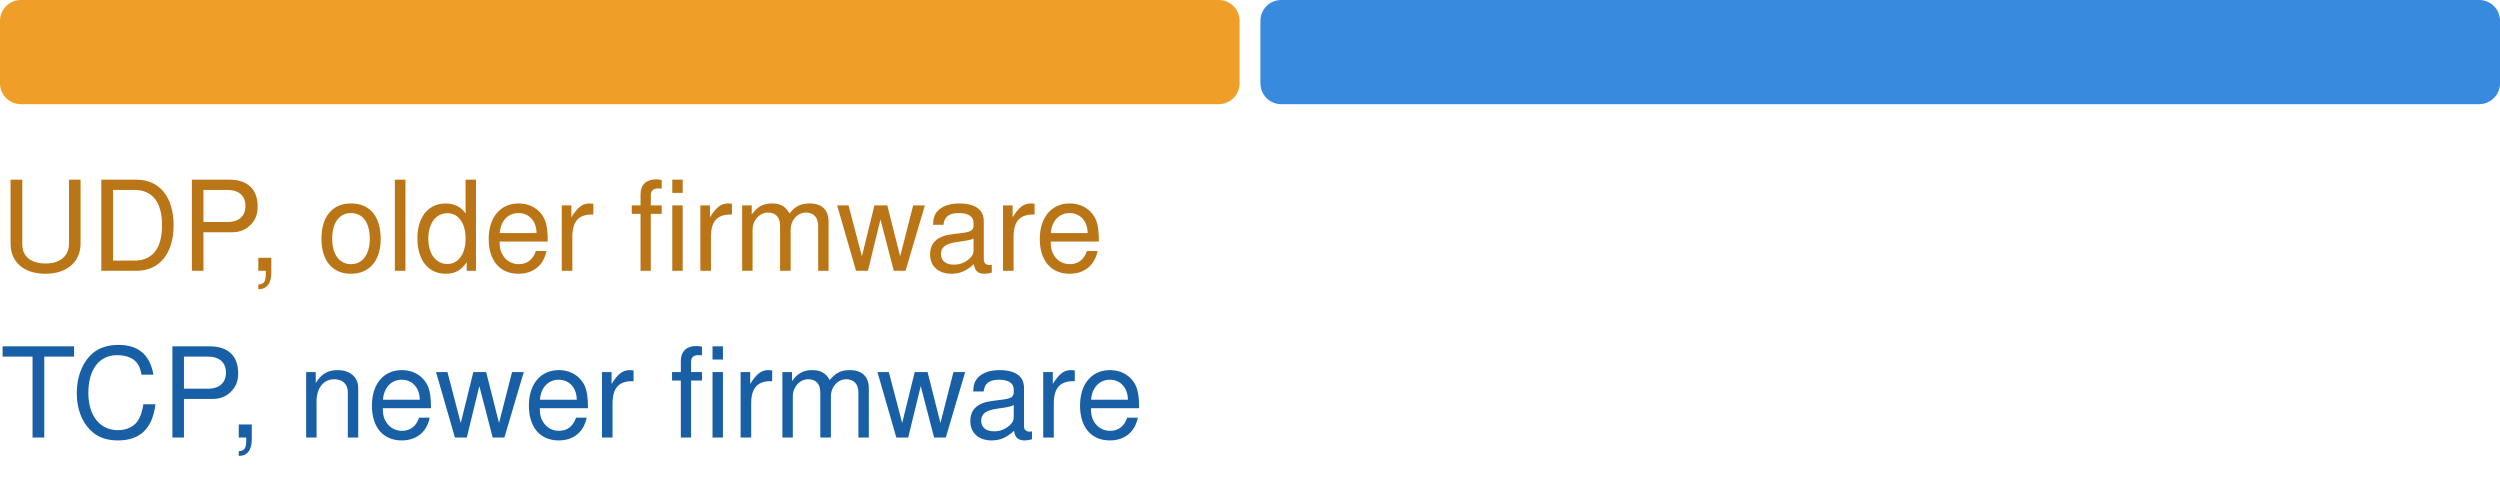
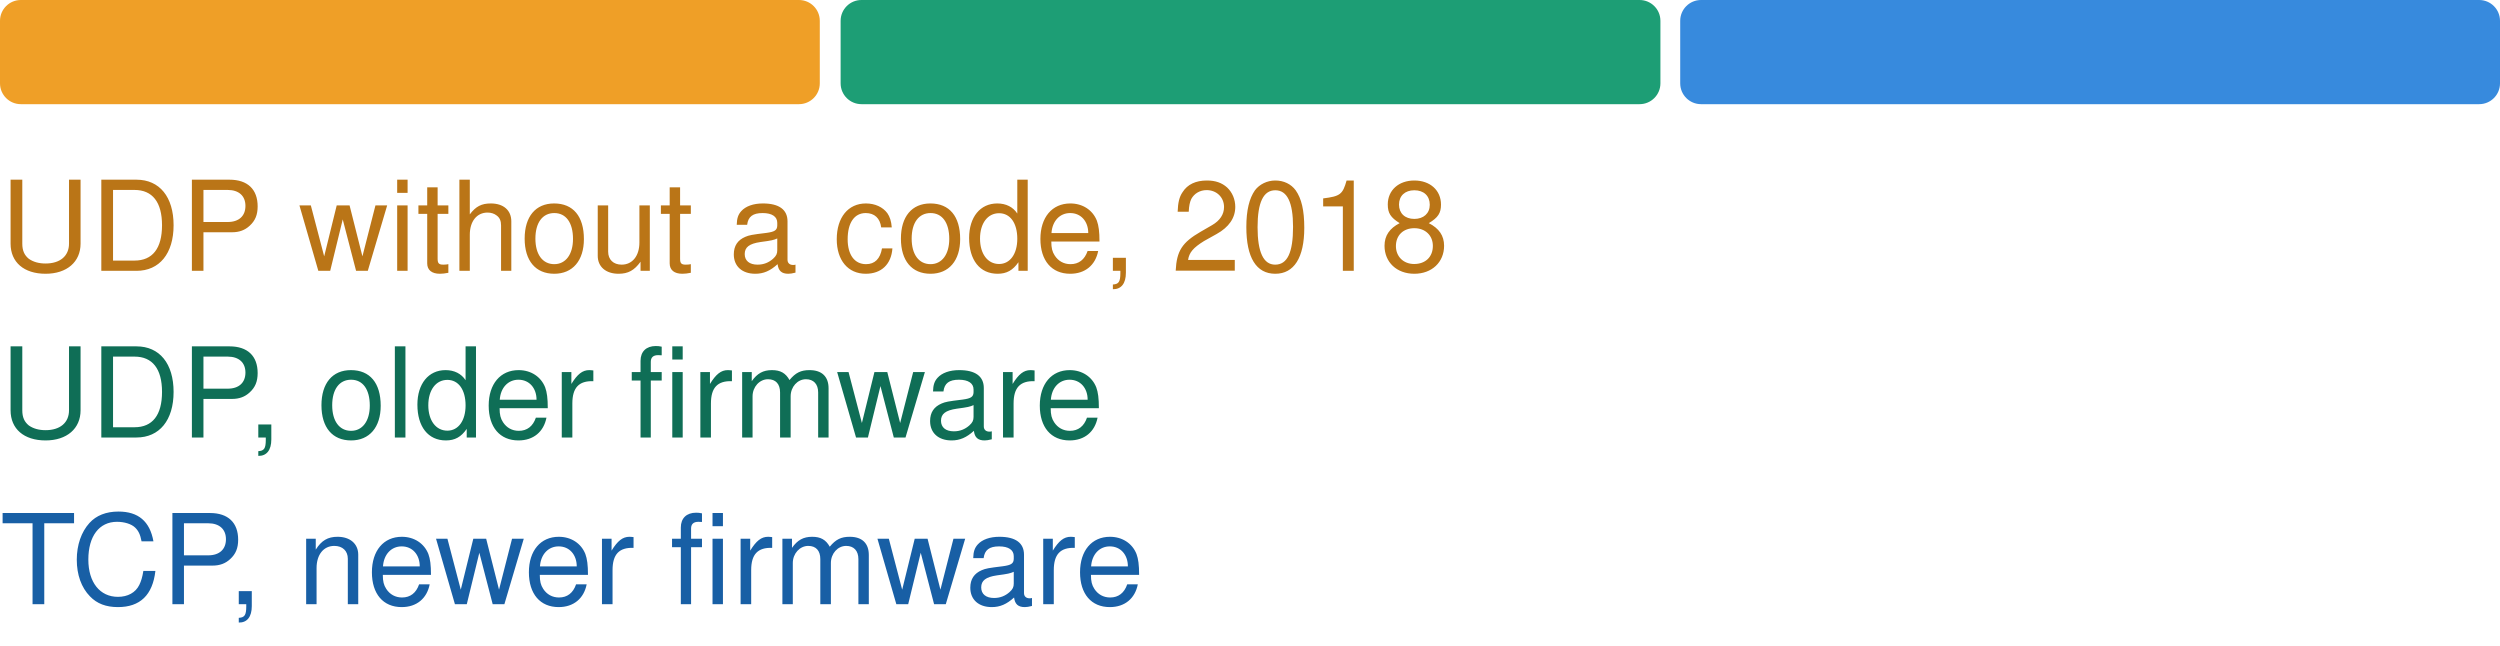
- <svg xmlns="http://www.w3.org/2000/svg" width="240" height="46" viewBox="0 0 240 46" role="img">
+ <svg xmlns="http://www.w3.org/2000/svg" width="240" height="62" viewBox="0 0 240 62" role="img">
  <style>
    text { font: 12px -apple-system, BlinkMacSystemFont, 'Segoe UI', Helvetica, Arial, sans-serif; }
    .year { font-size: 11px; fill: #6e7781; } .dot { fill: #6e7781; }
-     .e0{fill:#BA7517} .e1{fill:#185FA5}
-     @media (prefers-color-scheme: dark) { .year, .dot { fill: #9198a1; } .e0{fill:#EF9F27} .e1{fill:#85B7EB} }
+     .e0{fill:#BA7517} .e1{fill:#0F6E56} .e2{fill:#185FA5}
+     @media (prefers-color-scheme: dark) { .year, .dot { fill: #9198a1; } .e0{fill:#EF9F27} .e1{fill:#5DCAA5} .e2{fill:#85B7EB} }
  </style>
-   <rect x="0.0" y="0" width="119.0" height="10" rx="2" fill="#EF9F27" />
-   <rect x="121.0" y="0" width="119.0" height="10" rx="2" fill="#378ADD" />
+   <rect x="0.0" y="0" width="78.7" height="10" rx="2" fill="#EF9F27" />
+   <rect x="80.7" y="0" width="78.7" height="10" rx="2" fill="#1D9E75" />
+   <rect x="161.3" y="0" width="78.7" height="10" rx="2" fill="#378ADD" />
  <text y="26">
-     <tspan class="e0">UDP, older firmware</tspan>
+     <tspan class="e0">UDP without a code, 2018</tspan>
  </text>
  <text y="42">
-     <tspan class="e1">TCP, newer firmware</tspan>
+     <tspan class="e1">UDP, older firmware</tspan>
+   </text>
+   <text y="58">
+     <tspan class="e2">TCP, newer firmware</tspan>
  </text>
</svg>
